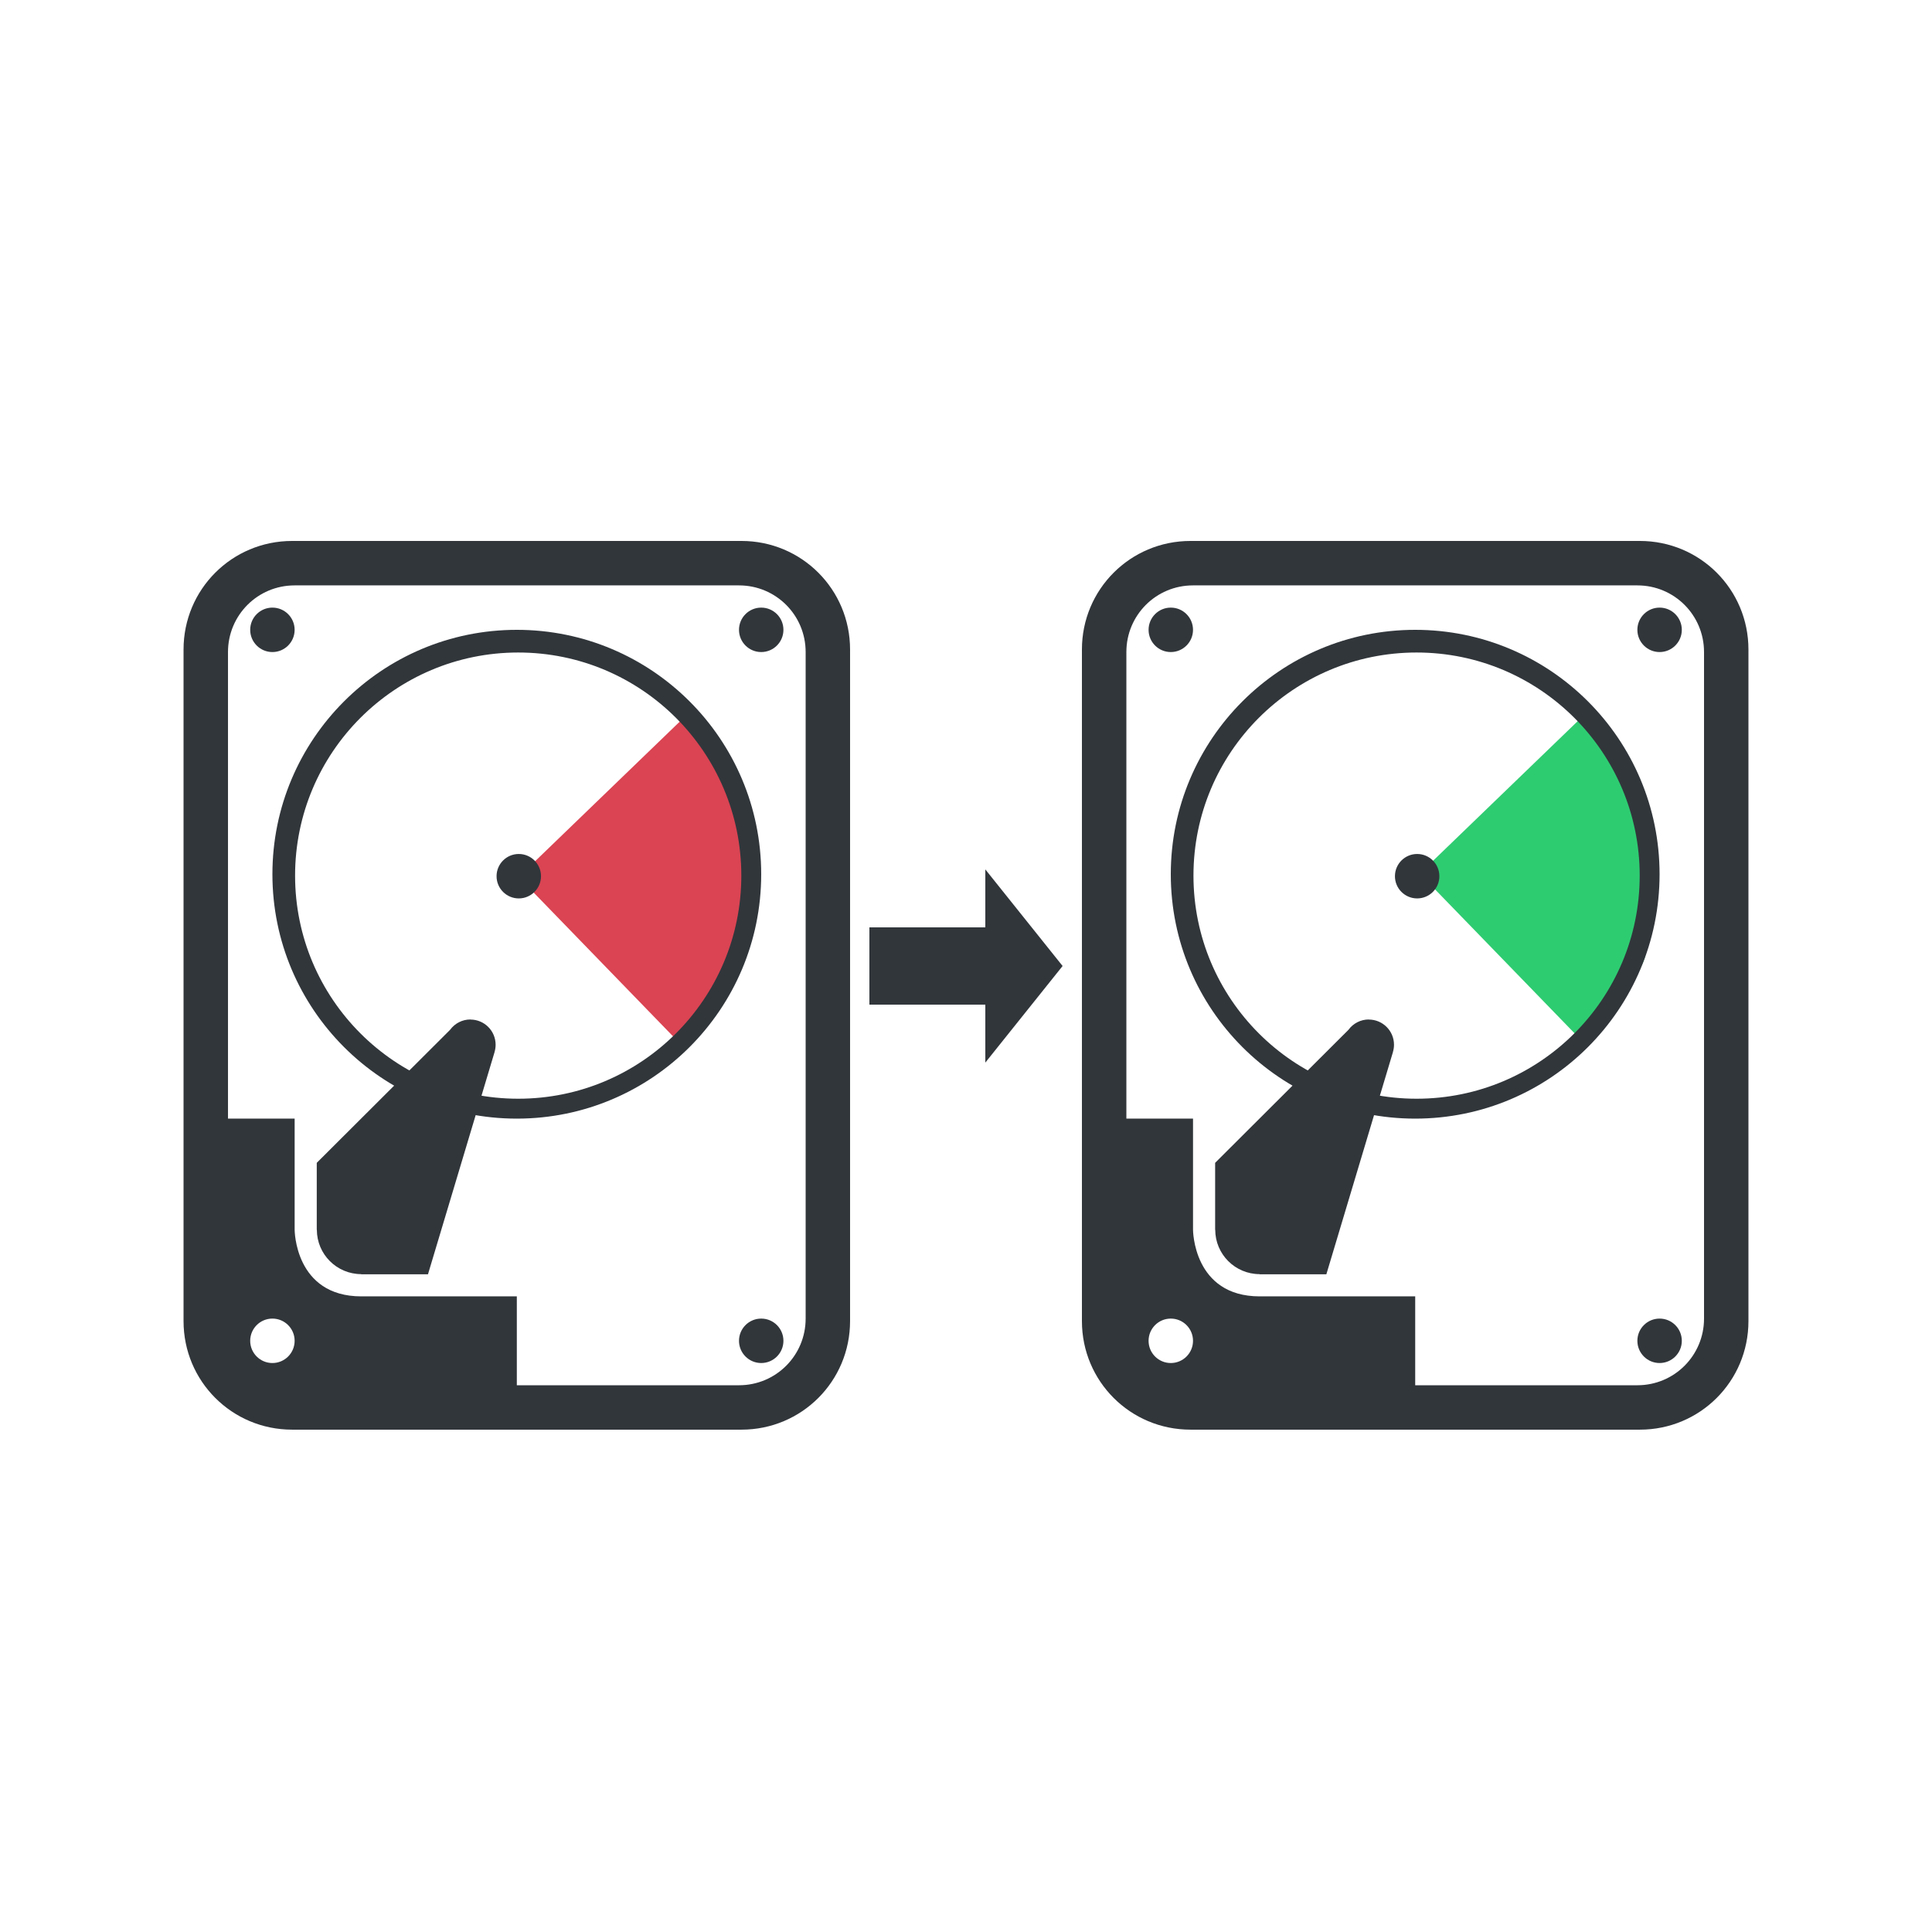
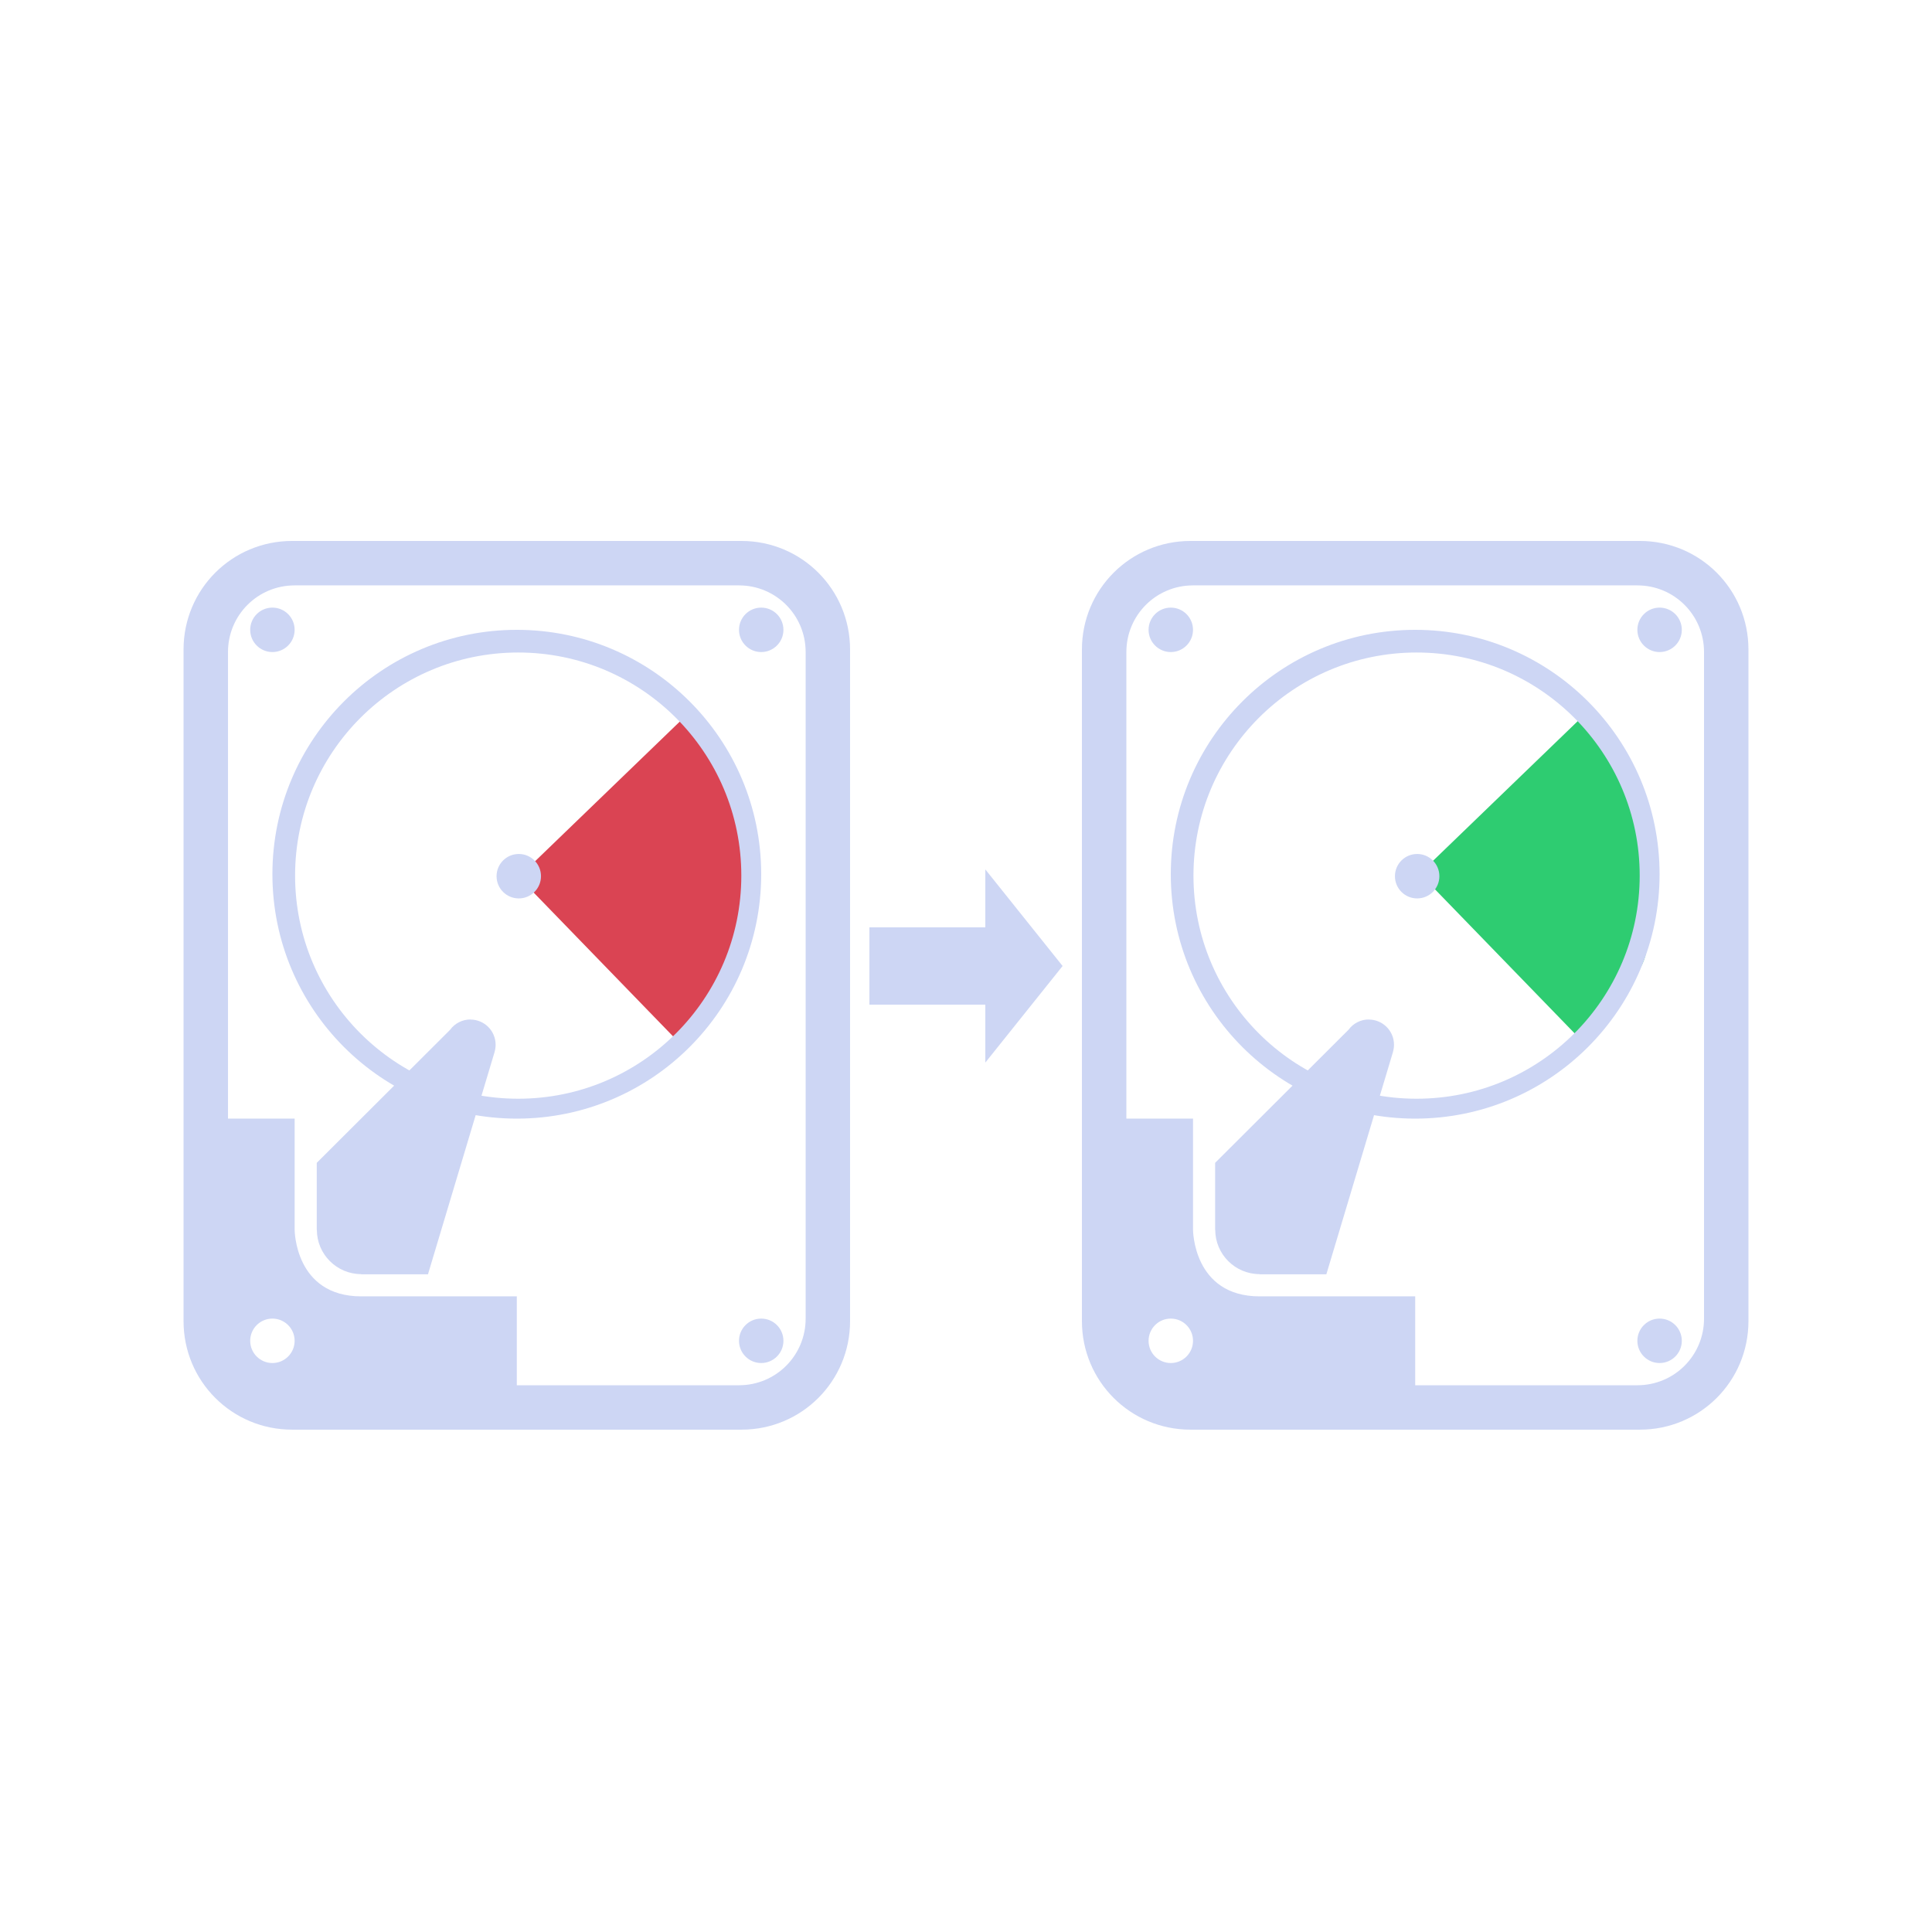
<svg xmlns="http://www.w3.org/2000/svg" width="100" height="100" viewBox="0 0 100 100" id="svg2" version="1.1">
  <defs id="defs4">
    <clipPath clipPathUnits="userSpaceOnUse" id="clipPath4376">
      <ellipse style="opacity:1;fill:#67a100;fill-opacity:1;stroke:none;stroke-width:2;stroke-miterlimit:4;stroke-dasharray:none;stroke-opacity:1" id="ellipse4378" cx="50" cy="992.862" rx="21" ry="20.5" />
    </clipPath>
    <clipPath clipPathUnits="userSpaceOnUse" id="clipPath4382">
      <ellipse style="opacity:1;fill:#67a100;fill-opacity:1;stroke:none;stroke-width:2;stroke-miterlimit:4;stroke-dasharray:none;stroke-opacity:1" id="ellipse4384" cx="50" cy="992.862" rx="21" ry="21.5" />
    </clipPath>
    <clipPath clipPathUnits="userSpaceOnUse" id="clipPath4388">
      <circle style="opacity:1;fill:#67a100;fill-opacity:1;stroke:none;stroke-width:2;stroke-miterlimit:4;stroke-dasharray:none;stroke-opacity:1" id="circle4390" cx="50" cy="992.362" r="21" />
    </clipPath>
    <clipPath clipPathUnits="userSpaceOnUse" id="clipPath4394">
      <circle style="opacity:1;fill:#67a100;fill-opacity:1;stroke:none;stroke-width:2;stroke-miterlimit:4;stroke-dasharray:none;stroke-opacity:1" id="circle4396" cx="50" cy="992.362" r="21" />
    </clipPath>
    <clipPath clipPathUnits="userSpaceOnUse" id="clipPath4376-6">
      <ellipse style="opacity:1;fill:#67a100;fill-opacity:1;stroke:none;stroke-width:2;stroke-miterlimit:4;stroke-dasharray:none;stroke-opacity:1" id="ellipse4378-8" cx="50" cy="992.862" rx="21" ry="20.5" />
    </clipPath>
    <clipPath clipPathUnits="userSpaceOnUse" id="clipPath4382-2">
      <ellipse style="opacity:1;fill:#67a100;fill-opacity:1;stroke:none;stroke-width:2;stroke-miterlimit:4;stroke-dasharray:none;stroke-opacity:1" id="ellipse4384-3" cx="50" cy="992.862" rx="21" ry="21.5" />
    </clipPath>
    <clipPath clipPathUnits="userSpaceOnUse" id="clipPath4394-6">
      <circle style="opacity:1;fill:#67a100;fill-opacity:1;stroke:none;stroke-width:2;stroke-miterlimit:4;stroke-dasharray:none;stroke-opacity:1" id="circle4396-1" cx="50" cy="992.362" r="21" />
    </clipPath>
    <clipPath clipPathUnits="userSpaceOnUse" id="clipPath4388-9">
      <circle style="opacity:1;fill:#67a100;fill-opacity:1;stroke:none;stroke-width:2;stroke-miterlimit:4;stroke-dasharray:none;stroke-opacity:1" id="circle4390-9" cx="50" cy="992.362" r="21" />
    </clipPath>
    <clipPath clipPathUnits="userSpaceOnUse" id="clipPath4382-6">
      <ellipse style="opacity:1;fill:#67a100;fill-opacity:1;stroke:none;stroke-width:2;stroke-miterlimit:4;stroke-dasharray:none;stroke-opacity:1" id="ellipse4384-7" cx="50" cy="992.862" rx="21" ry="21.5" />
    </clipPath>
    <clipPath clipPathUnits="userSpaceOnUse" id="clipPath4394-1">
      <circle style="opacity:1;fill:#67a100;fill-opacity:1;stroke:none;stroke-width:2;stroke-miterlimit:4;stroke-dasharray:none;stroke-opacity:1" id="circle4396-7" cx="50" cy="992.362" r="21" />
    </clipPath>
    <clipPath clipPathUnits="userSpaceOnUse" id="clipPath4388-6">
      <circle style="opacity:1;fill:#67a100;fill-opacity:1;stroke:none;stroke-width:2;stroke-miterlimit:4;stroke-dasharray:none;stroke-opacity:1" id="circle4390-1" cx="50" cy="992.362" r="21" />
    </clipPath>
    <clipPath clipPathUnits="userSpaceOnUse" id="clipPath4376-1">
      <ellipse style="opacity:1;fill:#67a100;fill-opacity:1;stroke:none;stroke-width:2;stroke-miterlimit:4;stroke-dasharray:none;stroke-opacity:1" id="ellipse4378-3" cx="50" cy="992.862" rx="21" ry="20.5" />
    </clipPath>
    <clipPath clipPathUnits="userSpaceOnUse" id="clipPath4955">
      <rect style="opacity:1;fill:#f33600;fill-opacity:1;stroke:none;stroke-width:2.8;stroke-linejoin:round;stroke-miterlimit:4;stroke-dasharray:none;stroke-opacity:1" id="rect4957" width="60" height="25" x="20" y="990.362" ry="3" />
    </clipPath>
    <clipPath clipPathUnits="userSpaceOnUse" id="clipPath4962">
      <circle style="opacity:1;fill:#f33600;fill-opacity:1;stroke:none;stroke-width:2.8;stroke-linejoin:round;stroke-miterlimit:4;stroke-dasharray:none;stroke-opacity:1" id="circle4964" cx="50" cy="44" r="15" />
    </clipPath>
  </defs>
  <g id="layer1" transform="translate(0,-952.3622)">
    <path style="opacity:1;fill:#da4453;fill-opacity:1;stroke:none;stroke-width:2.8;stroke-linejoin:round;stroke-miterlimit:4;stroke-dasharray:none;stroke-opacity:1" d="m 35.36,1006.543 c 3,-5 3.553,-2.332 3.271,-8.783 -0.271,-6.217 -0.271,-4.217 -3.271,-8.217 l -8.515,8.217 z" id="path4971-1-6-9" />
    <path style="fill:none;fill-rule:evenodd;stroke:#000000;stroke-width:1px;stroke-linecap:butt;stroke-linejoin:miter;stroke-opacity:1" d="m -600,752.362 0,0" id="path4763" />
    <g id="g4568" transform="matrix(0.7855012,0,0,0.7937203,-5.340306,202.8818)">
-       <path style="opacity:1;fill:#31363b;fill-opacity:1;stroke:none;stroke-width:2;stroke-miterlimit:4;stroke-dasharray:none;stroke-opacity:1" d="m 40.853,985.335 a 16.104,15.938 0 0 0 -16.104,15.937 16.104,15.938 0 0 0 16.104,15.938 16.104,15.938 0 0 0 16.104,-15.938 16.104,15.938 0 0 0 -16.104,-15.937 z m 0.092,1.479 a 14.702,14.549 0 0 1 14.702,14.549 14.702,14.549 0 0 1 -14.702,14.549 14.702,14.549 0 0 1 -14.702,-14.549 14.702,14.549 0 0 1 14.702,-14.549 z" id="path4205-5-8-4" />
-       <path id="rect4196-3-2-6" d="m 26.047,979.539 c -3.964,0 -7.154,3.158 -7.154,7.08 l 0,43.794 c 0,3.923 3.191,7.08 7.154,7.08 l 29.612,0 c 3.964,0 7.154,-3.158 7.154,-7.08 l 0,-43.794 c 0,-3.923 -3.191,-7.08 -7.154,-7.08 l -29.612,0 z m 0.166,2.898 29.281,0 c 2.433,0 4.392,1.939 4.392,4.347 l 0,43.466 c 0,2.408 -1.959,4.347 -4.392,4.347 l -14.64,0 0,-5.796 -4.392,0 -5.856,0 c -4.392,0 -4.392,-4.347 -4.392,-4.347 l 0,-7.244 -1.464,0 -2.928,0 0,-30.426 c 0,-2.408 1.959,-4.347 4.392,-4.347 z M 24.749,1030.25 a 1.464,1.449 0 0 1 1.464,1.449 1.464,1.449 0 0 1 -1.464,1.449 1.464,1.449 0 0 1 -1.464,-1.449 1.464,1.449 0 0 1 1.464,-1.449 z" style="opacity:1;fill:#31363b;fill-opacity:1;stroke:none;stroke-width:2;stroke-miterlimit:4;stroke-dasharray:none;stroke-opacity:1" />
-       <ellipse ry="1.449" rx="1.464" cy="985.335" cx="24.749" id="path4212-4-9-5" style="opacity:1;fill:#31363b;fill-opacity:1;stroke:none;stroke-width:2;stroke-miterlimit:4;stroke-dasharray:none;stroke-opacity:1" />
-       <ellipse ry="1.449" rx="1.464" cy="985.335" cx="56.958" id="path4214-4-5-2" style="opacity:1;fill:#31363b;fill-opacity:1;stroke:none;stroke-width:2;stroke-miterlimit:4;stroke-dasharray:none;stroke-opacity:1" />
-       <ellipse ry="1.449" rx="1.464" cy="1001.401" cx="40.983" id="path4216-6-6-3" style="opacity:1;fill:#31363b;fill-opacity:1;stroke:none;stroke-width:2;stroke-miterlimit:4;stroke-dasharray:none;stroke-opacity:1" />
-       <path id="path4224-1-5-6" d="m 37.799,1010.744 a 1.66,1.643 0 0 0 -1.344,0.676 l -8.784,8.673 0,2.917 0,1.449 0.006,0 a 2.928,2.898 0 0 0 2.922,2.892 l 0,0.01 1.464,0 2.937,0 4.389,-14.495 -0.003,0 a 1.66,1.643 0 0 0 0.071,-0.475 1.66,1.643 0 0 0 -1.658,-1.641 z" style="opacity:1;fill:#31363b;fill-opacity:1;stroke:none;stroke-width:2;stroke-miterlimit:4;stroke-dasharray:none;stroke-opacity:1" />
-       <ellipse ry="1.449" rx="1.464" cy="1031.699" cx="56.958" id="path4231-2-9-5" style="opacity:1;fill:#31363b;fill-opacity:1;stroke:none;stroke-width:2;stroke-miterlimit:4;stroke-dasharray:none;stroke-opacity:1" />
+       <path style="opacity:1;fill:#cdd6f4;fill-opacity:1;stroke:none;stroke-width:2;stroke-miterlimit:4;stroke-dasharray:none;stroke-opacity:1" d="m 40.853,985.335 a 16.104,15.938 0 0 0 -16.104,15.937 16.104,15.938 0 0 0 16.104,15.938 16.104,15.938 0 0 0 16.104,-15.938 16.104,15.938 0 0 0 -16.104,-15.937 z m 0.092,1.479 a 14.702,14.549 0 0 1 14.702,14.549 14.702,14.549 0 0 1 -14.702,14.549 14.702,14.549 0 0 1 -14.702,-14.549 14.702,14.549 0 0 1 14.702,-14.549 z" id="path4205-5-8-4" />
+       <path id="rect4196-3-2-6" d="m 26.047,979.539 c -3.964,0 -7.154,3.158 -7.154,7.08 l 0,43.794 c 0,3.923 3.191,7.08 7.154,7.08 l 29.612,0 c 3.964,0 7.154,-3.158 7.154,-7.08 l 0,-43.794 c 0,-3.923 -3.191,-7.08 -7.154,-7.08 l -29.612,0 z m 0.166,2.898 29.281,0 c 2.433,0 4.392,1.939 4.392,4.347 l 0,43.466 c 0,2.408 -1.959,4.347 -4.392,4.347 l -14.64,0 0,-5.796 -4.392,0 -5.856,0 c -4.392,0 -4.392,-4.347 -4.392,-4.347 l 0,-7.244 -1.464,0 -2.928,0 0,-30.426 c 0,-2.408 1.959,-4.347 4.392,-4.347 z M 24.749,1030.25 a 1.464,1.449 0 0 1 1.464,1.449 1.464,1.449 0 0 1 -1.464,1.449 1.464,1.449 0 0 1 -1.464,-1.449 1.464,1.449 0 0 1 1.464,-1.449 z" style="opacity:1;fill:#cdd6f4;fill-opacity:1;stroke:none;stroke-width:2;stroke-miterlimit:4;stroke-dasharray:none;stroke-opacity:1" />
+       <ellipse ry="1.449" rx="1.464" cy="985.335" cx="24.749" id="path4212-4-9-5" style="opacity:1;fill:#cdd6f4;fill-opacity:1;stroke:none;stroke-width:2;stroke-miterlimit:4;stroke-dasharray:none;stroke-opacity:1" />
+       <ellipse ry="1.449" rx="1.464" cy="985.335" cx="56.958" id="path4214-4-5-2" style="opacity:1;fill:#cdd6f4;fill-opacity:1;stroke:none;stroke-width:2;stroke-miterlimit:4;stroke-dasharray:none;stroke-opacity:1" />
+       <ellipse ry="1.449" rx="1.464" cy="1001.401" cx="40.983" id="path4216-6-6-3" style="opacity:1;fill:#cdd6f4;fill-opacity:1;stroke:none;stroke-width:2;stroke-miterlimit:4;stroke-dasharray:none;stroke-opacity:1" />
+       <path id="path4224-1-5-6" d="m 37.799,1010.744 a 1.66,1.643 0 0 0 -1.344,0.676 l -8.784,8.673 0,2.917 0,1.449 0.006,0 a 2.928,2.898 0 0 0 2.922,2.892 l 0,0.01 1.464,0 2.937,0 4.389,-14.495 -0.003,0 a 1.66,1.643 0 0 0 0.071,-0.475 1.66,1.643 0 0 0 -1.658,-1.641 z" style="opacity:1;fill:#cdd6f4;fill-opacity:1;stroke:none;stroke-width:2;stroke-miterlimit:4;stroke-dasharray:none;stroke-opacity:1" />
+       <ellipse ry="1.449" rx="1.464" cy="1031.699" cx="56.958" id="path4231-2-9-5" style="opacity:1;fill:#cdd6f4;fill-opacity:1;stroke:none;stroke-width:2;stroke-miterlimit:4;stroke-dasharray:none;stroke-opacity:1" />
    </g>
    <g id="g4568-5" transform="matrix(0.7855012,0,0,0.7937203,41.1597,202.8818)">
      <path style="opacity:1;fill:#2ecc71;fill-opacity:1;stroke:none;stroke-width:2.8;stroke-linejoin:round;stroke-miterlimit:4;stroke-dasharray:none;stroke-opacity:1" d="m 51.993,1012.297 c 3.819,-6.3 4.523,-2.938 4.164,-11.065 -0.345,-7.833 -0.345,-5.313 -4.164,-10.353 l -10.84,10.353 z" id="path4971-1-6" />
-       <path style="opacity:1;fill:#31363b;fill-opacity:1;stroke:none;stroke-width:2;stroke-miterlimit:4;stroke-dasharray:none;stroke-opacity:1" d="m 40.853,985.335 a 16.104,15.938 0 0 0 -16.104,15.937 16.104,15.938 0 0 0 16.104,15.938 16.104,15.938 0 0 0 16.104,-15.938 16.104,15.938 0 0 0 -16.104,-15.937 z m 0.092,1.479 a 14.702,14.549 0 0 1 14.702,14.549 14.702,14.549 0 0 1 -14.702,14.549 14.702,14.549 0 0 1 -14.702,-14.549 14.702,14.549 0 0 1 14.702,-14.549 z" id="path4205-5-8-4-1" />
-       <path id="rect4196-3-2-6-3" d="m 26.047,979.539 c -3.964,0 -7.154,3.158 -7.154,7.08 l 0,43.794 c 0,3.923 3.191,7.08 7.154,7.08 l 29.612,0 c 3.964,0 7.154,-3.158 7.154,-7.08 l 0,-43.794 c 0,-3.923 -3.191,-7.08 -7.154,-7.08 l -29.612,0 z m 0.166,2.898 29.281,0 c 2.433,0 4.392,1.939 4.392,4.347 l 0,43.466 c 0,2.408 -1.959,4.347 -4.392,4.347 l -14.64,0 0,-5.796 -4.392,0 -5.856,0 c -4.392,0 -4.392,-4.347 -4.392,-4.347 l 0,-7.244 -1.464,0 -2.928,0 0,-30.426 c 0,-2.408 1.959,-4.347 4.392,-4.347 z M 24.749,1030.25 a 1.464,1.449 0 0 1 1.464,1.449 1.464,1.449 0 0 1 -1.464,1.449 1.464,1.449 0 0 1 -1.464,-1.449 1.464,1.449 0 0 1 1.464,-1.449 z" style="opacity:1;fill:#31363b;fill-opacity:1;stroke:none;stroke-width:2;stroke-miterlimit:4;stroke-dasharray:none;stroke-opacity:1" />
-       <ellipse ry="1.449" rx="1.464" cy="985.335" cx="24.749" id="path4212-4-9-5-9" style="opacity:1;fill:#31363b;fill-opacity:1;stroke:none;stroke-width:2;stroke-miterlimit:4;stroke-dasharray:none;stroke-opacity:1" />
-       <ellipse ry="1.449" rx="1.464" cy="985.335" cx="56.958" id="path4214-4-5-2-6" style="opacity:1;fill:#31363b;fill-opacity:1;stroke:none;stroke-width:2;stroke-miterlimit:4;stroke-dasharray:none;stroke-opacity:1" />
-       <ellipse ry="1.449" rx="1.464" cy="1001.401" cx="40.983" id="path4216-6-6-3-3" style="opacity:1;fill:#31363b;fill-opacity:1;stroke:none;stroke-width:2;stroke-miterlimit:4;stroke-dasharray:none;stroke-opacity:1" />
-       <path id="path4224-1-5-6-7" d="m 37.799,1010.744 a 1.66,1.643 0 0 0 -1.344,0.676 l -8.784,8.673 0,2.917 0,1.449 0.006,0 a 2.928,2.898 0 0 0 2.922,2.892 l 0,0.01 1.464,0 2.937,0 4.389,-14.495 -0.003,0 a 1.66,1.643 0 0 0 0.071,-0.475 1.66,1.643 0 0 0 -1.658,-1.641 z" style="opacity:1;fill:#31363b;fill-opacity:1;stroke:none;stroke-width:2;stroke-miterlimit:4;stroke-dasharray:none;stroke-opacity:1" />
-       <ellipse ry="1.449" rx="1.464" cy="1031.699" cx="56.958" id="path4231-2-9-5-0" style="opacity:1;fill:#31363b;fill-opacity:1;stroke:none;stroke-width:2;stroke-miterlimit:4;stroke-dasharray:none;stroke-opacity:1" />
+       <path style="opacity:1;fill:#cdd6f4;fill-opacity:1;stroke:none;stroke-width:2;stroke-miterlimit:4;stroke-dasharray:none;stroke-opacity:1" d="m 40.853,985.335 a 16.104,15.938 0 0 0 -16.104,15.937 16.104,15.938 0 0 0 16.104,15.938 16.104,15.938 0 0 0 16.104,-15.938 16.104,15.938 0 0 0 -16.104,-15.937 z m 0.092,1.479 a 14.702,14.549 0 0 1 14.702,14.549 14.702,14.549 0 0 1 -14.702,14.549 14.702,14.549 0 0 1 -14.702,-14.549 14.702,14.549 0 0 1 14.702,-14.549 z" id="path4205-5-8-4-1" />
+       <path id="rect4196-3-2-6-3" d="m 26.047,979.539 c -3.964,0 -7.154,3.158 -7.154,7.08 l 0,43.794 c 0,3.923 3.191,7.08 7.154,7.08 l 29.612,0 c 3.964,0 7.154,-3.158 7.154,-7.08 l 0,-43.794 c 0,-3.923 -3.191,-7.08 -7.154,-7.08 l -29.612,0 z m 0.166,2.898 29.281,0 c 2.433,0 4.392,1.939 4.392,4.347 l 0,43.466 c 0,2.408 -1.959,4.347 -4.392,4.347 l -14.64,0 0,-5.796 -4.392,0 -5.856,0 c -4.392,0 -4.392,-4.347 -4.392,-4.347 l 0,-7.244 -1.464,0 -2.928,0 0,-30.426 c 0,-2.408 1.959,-4.347 4.392,-4.347 z M 24.749,1030.25 a 1.464,1.449 0 0 1 1.464,1.449 1.464,1.449 0 0 1 -1.464,1.449 1.464,1.449 0 0 1 -1.464,-1.449 1.464,1.449 0 0 1 1.464,-1.449 z" style="opacity:1;fill:#cdd6f4;fill-opacity:1;stroke:none;stroke-width:2;stroke-miterlimit:4;stroke-dasharray:none;stroke-opacity:1" />
+       <ellipse ry="1.449" rx="1.464" cy="985.335" cx="24.749" id="path4212-4-9-5-9" style="opacity:1;fill:#cdd6f4;fill-opacity:1;stroke:none;stroke-width:2;stroke-miterlimit:4;stroke-dasharray:none;stroke-opacity:1" />
+       <ellipse ry="1.449" rx="1.464" cy="985.335" cx="56.958" id="path4214-4-5-2-6" style="opacity:1;fill:#cdd6f4;fill-opacity:1;stroke:none;stroke-width:2;stroke-miterlimit:4;stroke-dasharray:none;stroke-opacity:1" />
+       <ellipse ry="1.449" rx="1.464" cy="1001.401" cx="40.983" id="path4216-6-6-3-3" style="opacity:1;fill:#cdd6f4;fill-opacity:1;stroke:none;stroke-width:2;stroke-miterlimit:4;stroke-dasharray:none;stroke-opacity:1" />
+       <path id="path4224-1-5-6-7" d="m 37.799,1010.744 a 1.66,1.643 0 0 0 -1.344,0.676 l -8.784,8.673 0,2.917 0,1.449 0.006,0 a 2.928,2.898 0 0 0 2.922,2.892 l 0,0.01 1.464,0 2.937,0 4.389,-14.495 -0.003,0 a 1.66,1.643 0 0 0 0.071,-0.475 1.66,1.643 0 0 0 -1.658,-1.641 z" style="opacity:1;fill:#cdd6f4;fill-opacity:1;stroke:none;stroke-width:2;stroke-miterlimit:4;stroke-dasharray:none;stroke-opacity:1" />
+       <ellipse ry="1.449" rx="1.464" cy="1031.699" cx="56.958" id="path4231-2-9-5-0" style="opacity:1;fill:#cdd6f4;fill-opacity:1;stroke:none;stroke-width:2;stroke-miterlimit:4;stroke-dasharray:none;stroke-opacity:1" />
    </g>
-     <path style="fill:#31363b;fill-rule:evenodd;stroke:none;stroke-width:1px;stroke-linecap:butt;stroke-linejoin:miter;stroke-opacity:1;fill-opacity:1" d="m 55,1002.362 -4,-5 0,3 -6,0 0,4 6,0 0,3 z" id="path4542" />
+     <path style="fill:#cdd6f4;fill-rule:evenodd;stroke:none;stroke-width:1px;stroke-linecap:butt;stroke-linejoin:miter;stroke-opacity:1;fill-opacity:1" d="m 55,1002.362 -4,-5 0,3 -6,0 0,4 6,0 0,3 z" id="path4542" />
  </g>
</svg>
